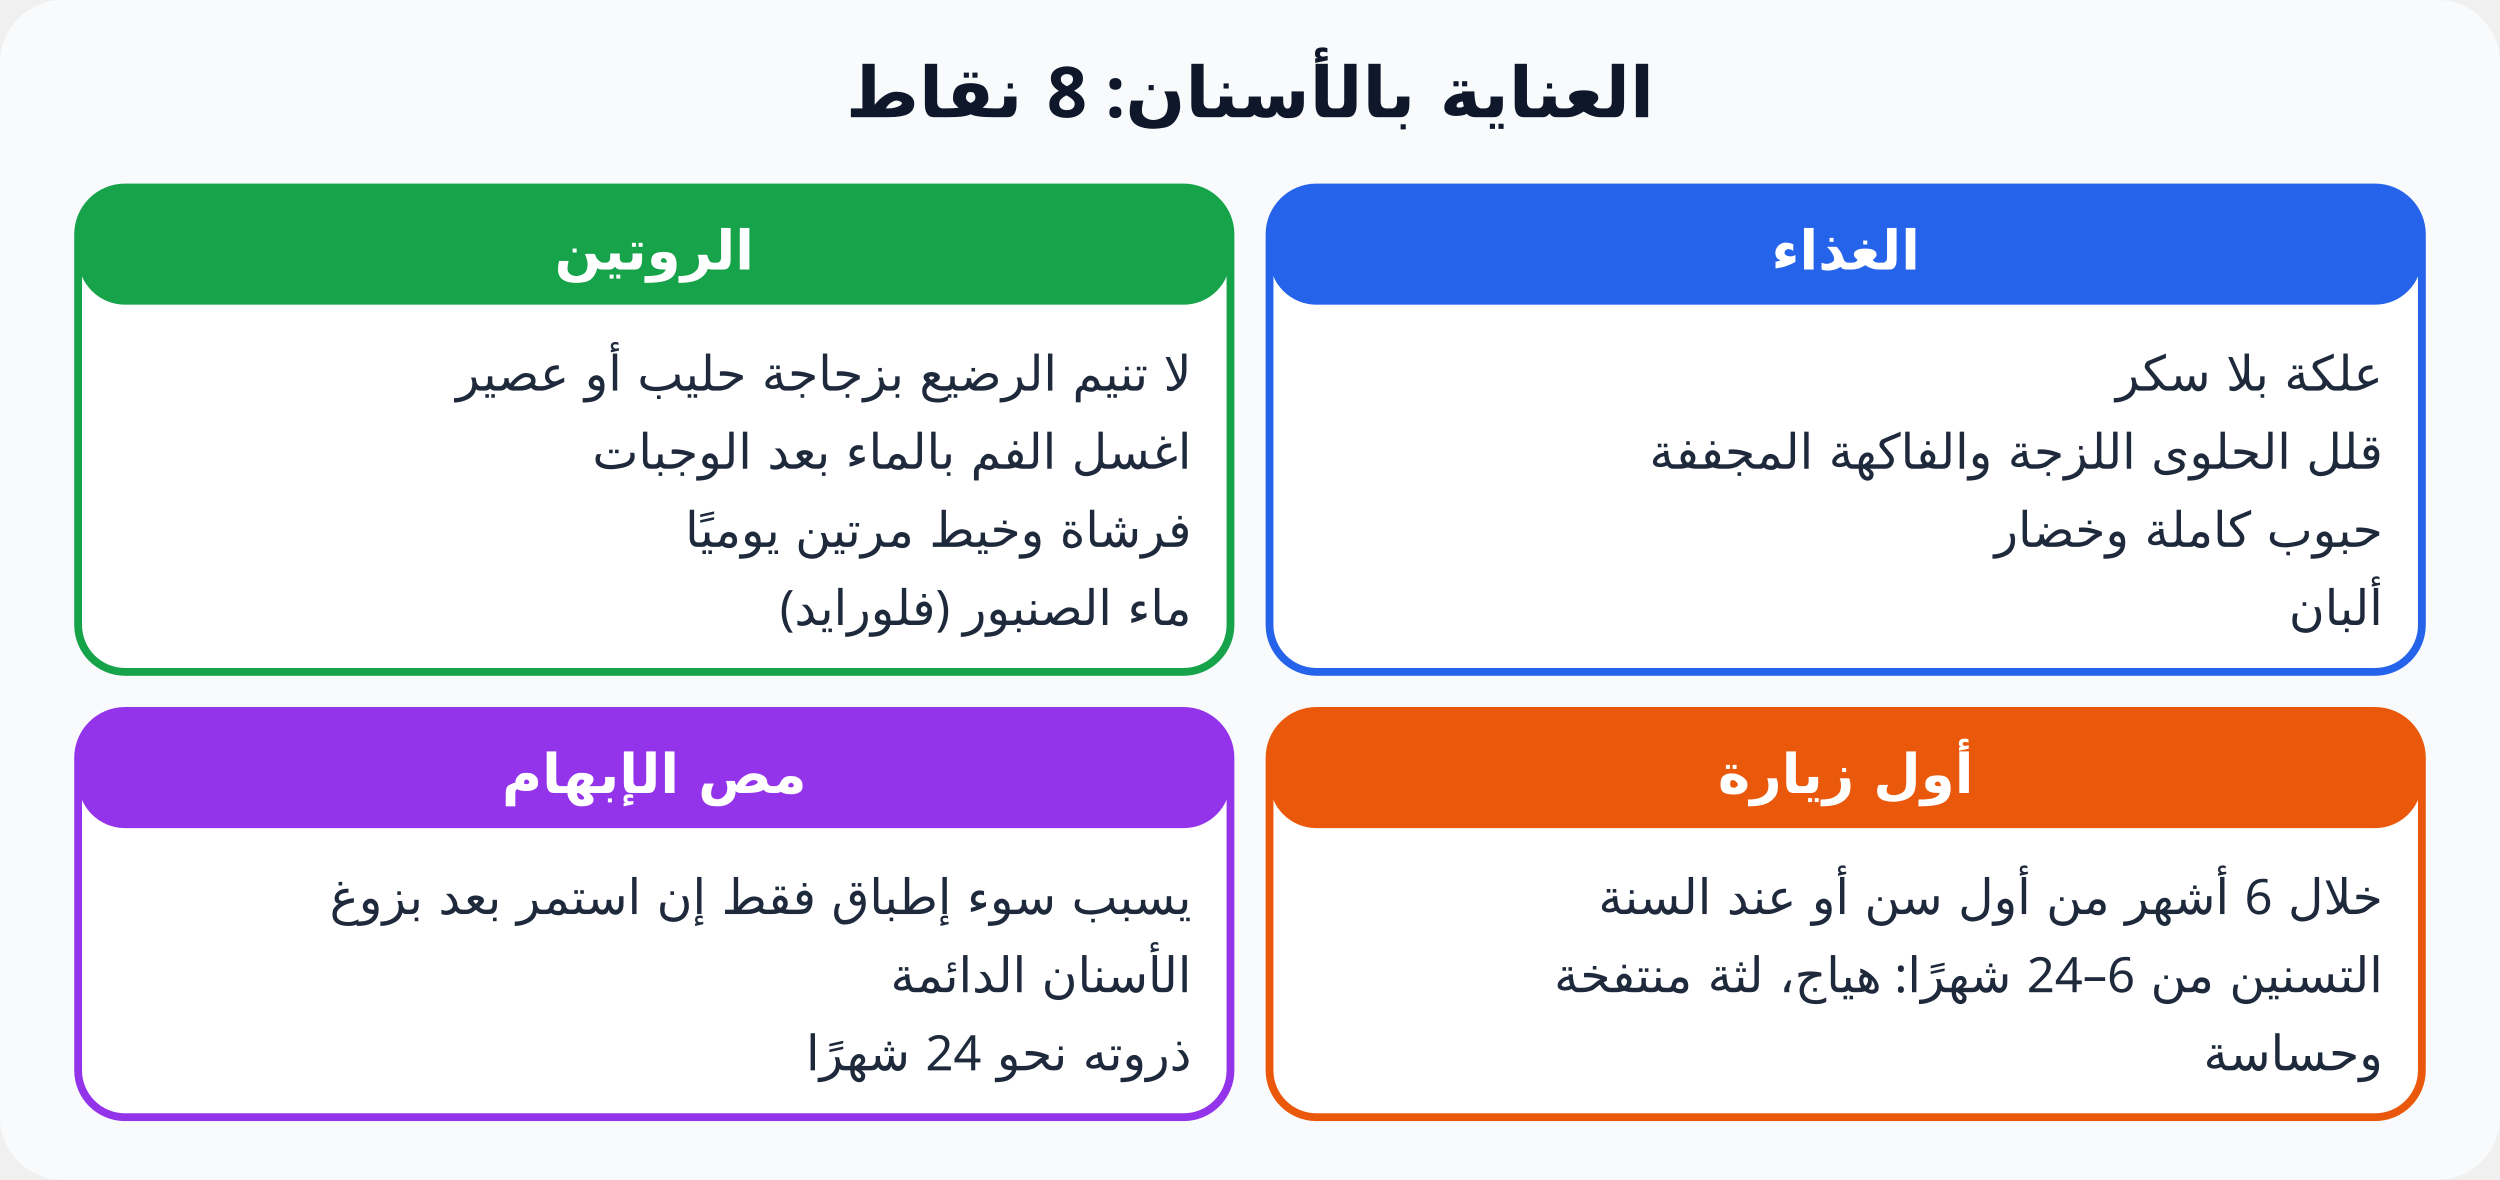
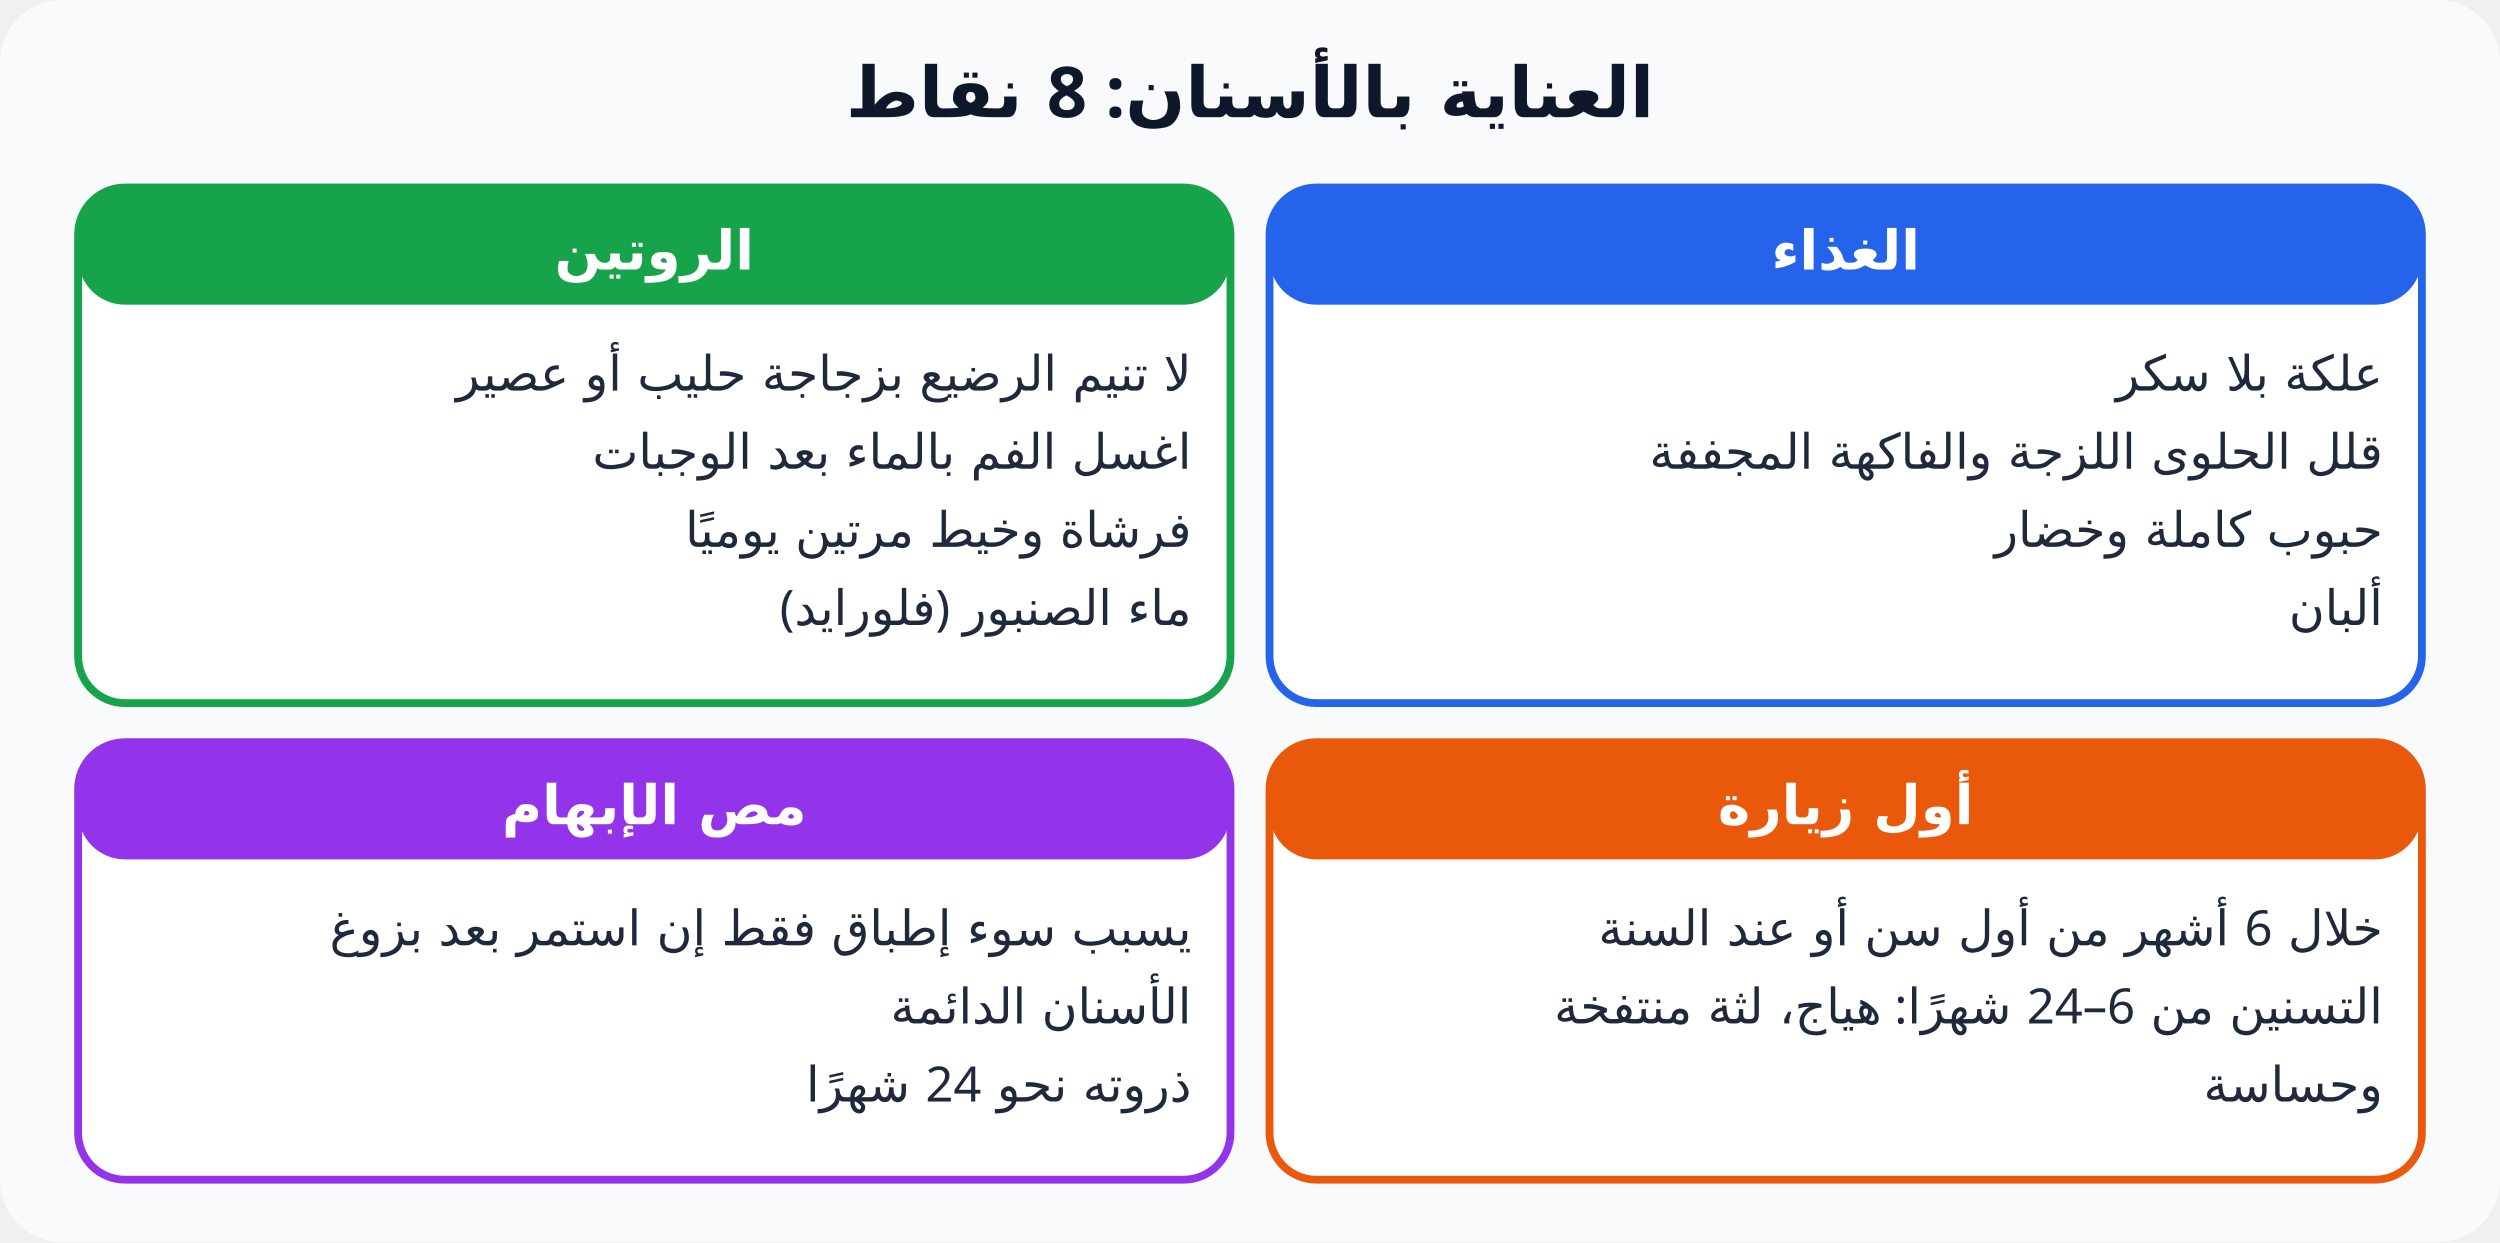
- <svg xmlns="http://www.w3.org/2000/svg" viewBox="0 0 640 302" font-family="Cairo, Tahoma, sans-serif" direction="rtl">
-   <rect width="640" height="302" rx="16" fill="#f8fafc" />
+ <svg xmlns="http://www.w3.org/2000/svg" viewBox="0 0 640 318" font-family="Cairo, Tahoma, sans-serif" direction="rtl">
+   <rect width="640" height="318" rx="16" fill="#f8fafc" />
  <text x="320" y="30" text-anchor="middle" font-size="18" font-weight="800" fill="#0f172a">العناية بالأسنان: 8 نقاط</text>
-   <rect x="325" y="48" width="295" height="124" rx="12" fill="#fff" stroke="#2563eb" stroke-width="2" />
+   <rect x="325" y="48" width="295" height="132" rx="12" fill="#fff" stroke="#2563eb" stroke-width="2" />
  <rect x="325" y="48" width="295" height="30" rx="12" fill="#2563eb" />
  <text x="472.5" y="69" text-anchor="middle" font-size="14" font-weight="700" fill="#fff">الغذاء</text>
  <text x="610" y="100" text-anchor="start" font-size="12.5" fill="#1e293b">علكة بلا سكر</text>
  <text x="610" y="120" text-anchor="start" font-size="12.5" fill="#1e293b">قلل الحلوى اللزجة والفاكهة المجففة</text>
  <text x="610" y="140" text-anchor="start" font-size="12.5" fill="#1e293b">حبوب كاملة وخضار</text>
  <text x="610" y="160" text-anchor="start" font-size="12.5" fill="#1e293b">ألبان</text>
-   <rect x="20" y="48" width="295" height="124" rx="12" fill="#fff" stroke="#16a34a" stroke-width="2" />
+   <rect x="20" y="48" width="295" height="132" rx="12" fill="#fff" stroke="#16a34a" stroke-width="2" />
  <rect x="20" y="48" width="295" height="30" rx="12" fill="#16a34a" />
  <text x="167.5" y="69" text-anchor="middle" font-size="14" font-weight="700" fill="#fff">الروتين</text>
  <text x="305" y="100" text-anchor="start" font-size="12.5" fill="#1e293b">لا تنيم الرضيع بزجاجة حليب أو عصير</text>
  <text x="305" y="120" text-anchor="start" font-size="12.5" fill="#1e293b">اغسل الفم بالماء بعد الوجبات</text>
  <text x="305" y="140" text-anchor="start" font-size="12.5" fill="#1e293b">فرشاة وخيط مرتين يوميًا</text>
  <text x="305" y="160" text-anchor="start" font-size="12.5" fill="#1e293b">ماء الصنبور (فلورايد)</text>
-   <rect x="325" y="182" width="295" height="104" rx="12" fill="#fff" stroke="#ea580c" stroke-width="2" />
-   <rect x="325" y="182" width="295" height="30" rx="12" fill="#ea580c" />
-   <text x="472.5" y="203" text-anchor="middle" font-size="14" font-weight="700" fill="#fff">أول زيارة</text>
-   <text x="610" y="234" text-anchor="start" font-size="12.5" fill="#1e293b">خلال 6 أشهر من أول سن أو عند السنة</text>
-   <text x="610" y="254" text-anchor="start" font-size="12.5" fill="#1e293b">التسنين من 6–24 شهرًا: هياج، لثة منتفخة</text>
-   <text x="610" y="274" text-anchor="start" font-size="12.5" fill="#1e293b">وحساسة</text>
-   <rect x="20" y="182" width="295" height="104" rx="12" fill="#fff" stroke="#9333ea" stroke-width="2" />
-   <rect x="20" y="182" width="295" height="30" rx="12" fill="#9333ea" />
-   <text x="167.5" y="203" text-anchor="middle" font-size="14" font-weight="700" fill="#fff">مص الإبهام</text>
-   <text x="305" y="234" text-anchor="start" font-size="12.5" fill="#1e293b">يسبب سوء إطباق فقط إن استمر بعد بزوغ</text>
-   <text x="305" y="254" text-anchor="start" font-size="12.5" fill="#1e293b">الأسنان الدائمة</text>
-   <text x="305" y="274" text-anchor="start" font-size="12.5" fill="#1e293b">ذروته نحو 24 شهرًا</text>
+   <rect x="325" y="190" width="295" height="112" rx="12" fill="#fff" stroke="#ea580c" stroke-width="2" />
+   <rect x="325" y="190" width="295" height="30" rx="12" fill="#ea580c" />
+   <text x="472.5" y="211" text-anchor="middle" font-size="14" font-weight="700" fill="#fff">أول زيارة</text>
+   <text x="610" y="242" text-anchor="start" font-size="12.5" fill="#1e293b">خلال 6 أشهر من أول سن أو عند السنة</text>
+   <text x="610" y="262" text-anchor="start" font-size="12.5" fill="#1e293b">التسنين من 6–24 شهرًا: هياج، لثة منتفخة</text>
+   <text x="610" y="282" text-anchor="start" font-size="12.5" fill="#1e293b">وحساسة</text>
+   <rect x="20" y="190" width="295" height="112" rx="12" fill="#fff" stroke="#9333ea" stroke-width="2" />
+   <rect x="20" y="190" width="295" height="30" rx="12" fill="#9333ea" />
+   <text x="167.5" y="211" text-anchor="middle" font-size="14" font-weight="700" fill="#fff">مص الإبهام</text>
+   <text x="305" y="242" text-anchor="start" font-size="12.5" fill="#1e293b">يسبب سوء إطباق فقط إن استمر بعد بزوغ</text>
+   <text x="305" y="262" text-anchor="start" font-size="12.5" fill="#1e293b">الأسنان الدائمة</text>
+   <text x="305" y="282" text-anchor="start" font-size="12.5" fill="#1e293b">ذروته نحو 24 شهرًا</text>
</svg>
